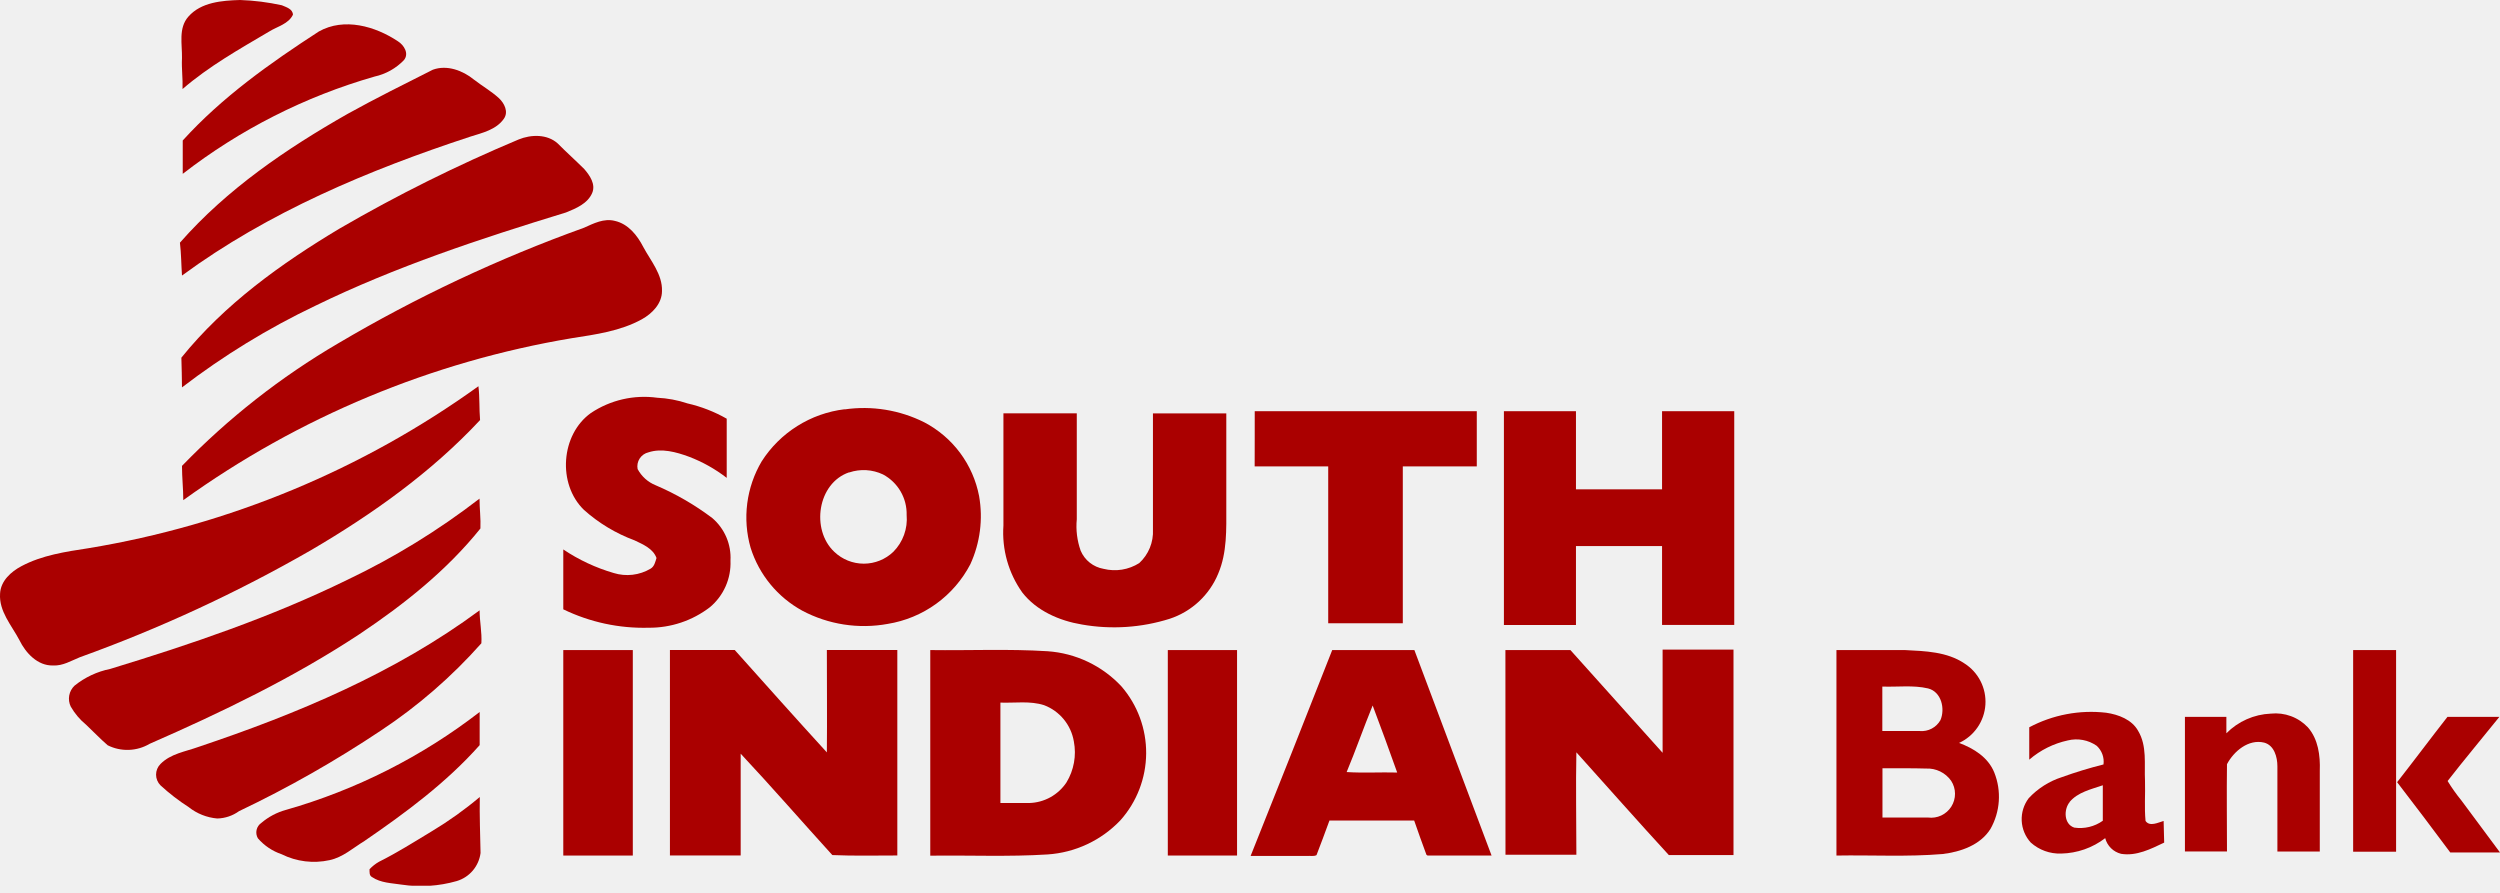
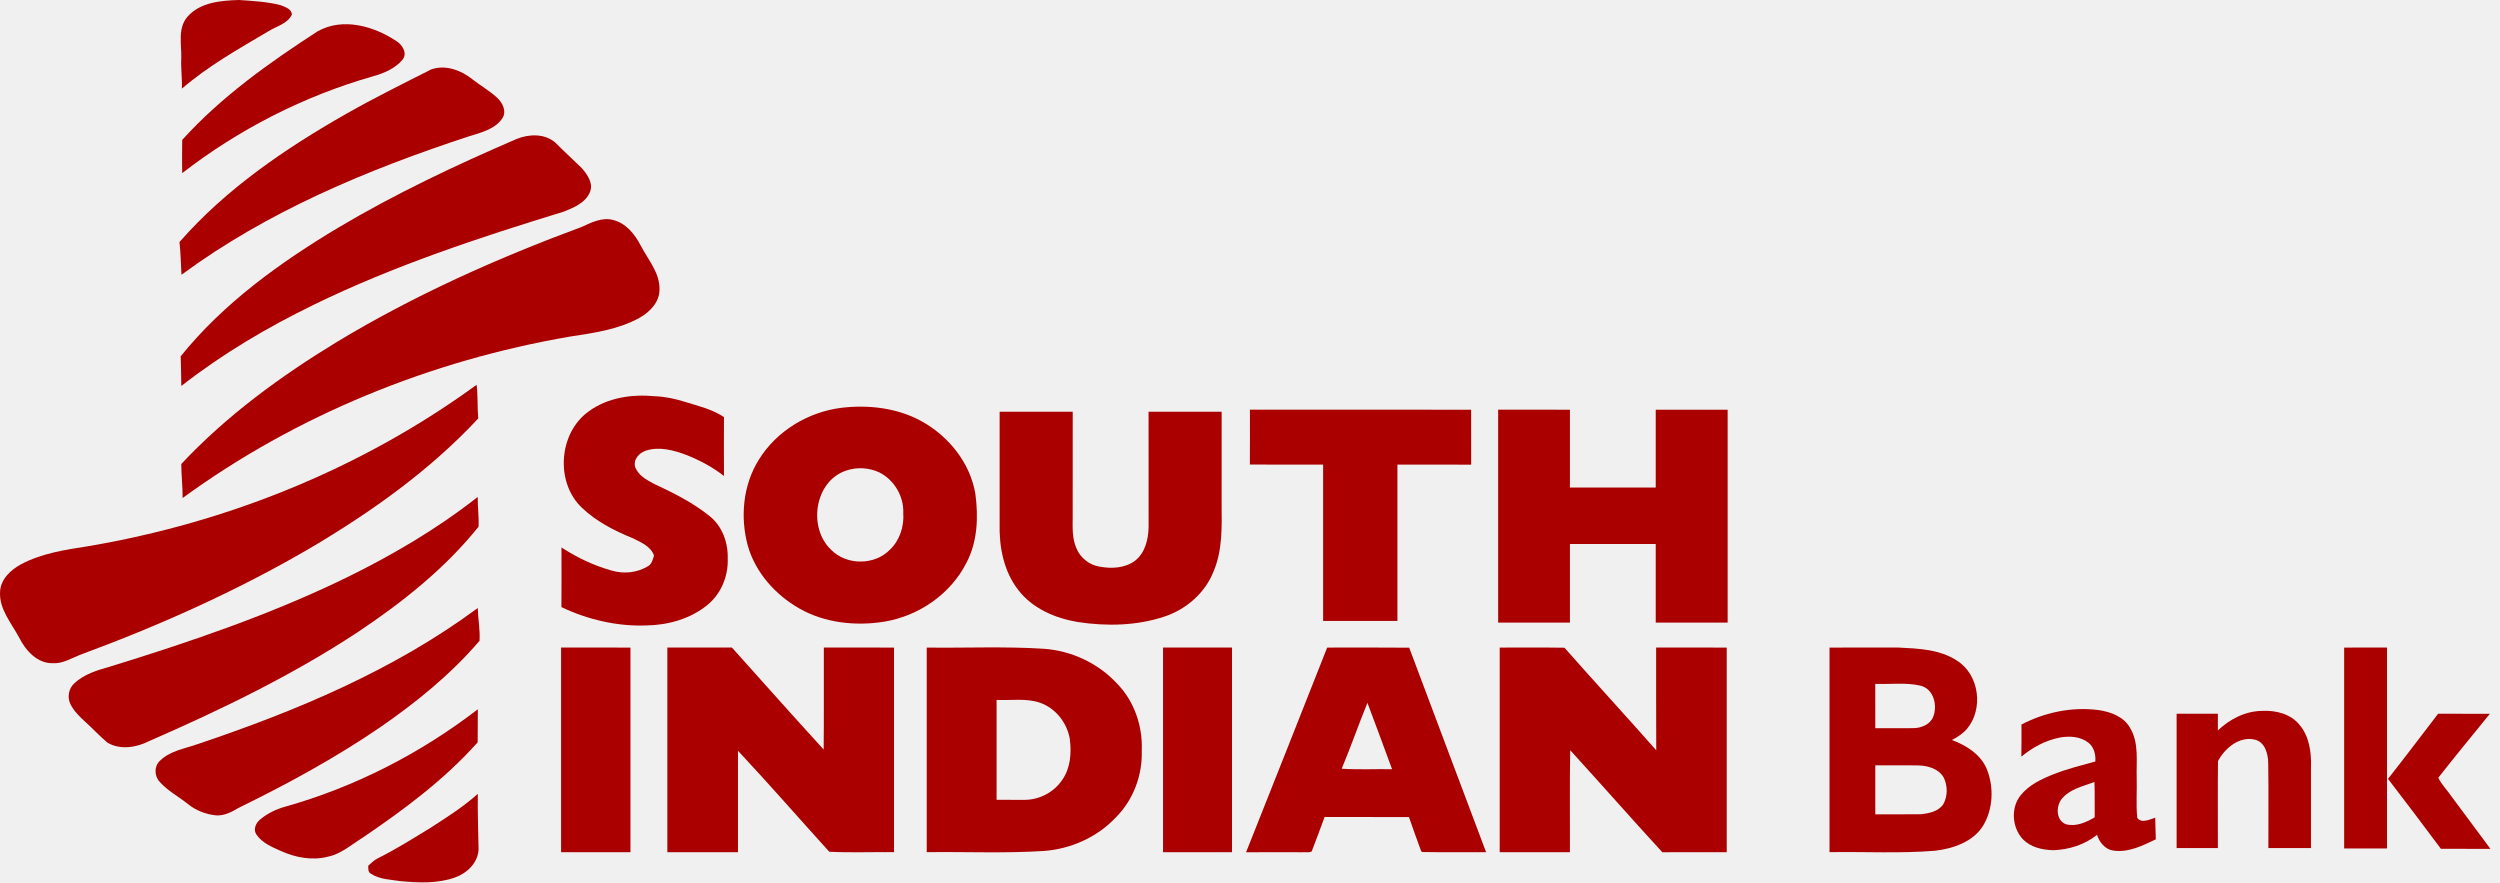
- <svg xmlns="http://www.w3.org/2000/svg" width="213" height="76" viewBox="0 0 213 76" fill="none">
-   <g id="South Indian Bank" clip-path="url(#clip0_4_1205)">
-     <path id="Vector" d="M16.048 1.418C17.133 0.181 18.913 0.047 20.454 0C21.652 0.041 22.843 0.192 24.014 0.449C24.387 0.613 24.941 0.759 24.959 1.255C24.58 2.042 23.646 2.247 22.957 2.673C20.407 4.178 17.799 5.643 15.552 7.586C15.587 6.705 15.459 5.836 15.505 4.954C15.529 3.77 15.184 2.393 16.048 1.418Z" fill="#AA0000" />
-     <path id="Vector_2" d="M27.171 2.679C29.33 1.471 31.973 2.235 33.905 3.519C34.424 3.846 34.874 4.569 34.413 5.124C33.735 5.828 32.864 6.315 31.909 6.524C25.986 8.224 20.441 11.037 15.569 14.811C15.569 13.86 15.569 12.914 15.569 11.969C18.919 8.275 23.016 5.375 27.171 2.679Z" fill="#AA0000" />
-     <path id="Vector_3" d="M36.875 5.941C38.083 5.497 39.437 6.011 40.377 6.781C41.077 7.324 41.853 7.767 42.507 8.362C42.974 8.8 43.341 9.53 42.933 10.113C42.279 11.059 41.083 11.321 40.05 11.648C31.407 14.49 22.87 18.067 15.505 23.477C15.441 22.543 15.441 21.609 15.33 20.676C19.328 16.118 24.399 12.669 29.633 9.693C32.014 8.374 34.448 7.166 36.875 5.941Z" fill="#AA0000" />
-     <path id="Vector_4" d="M44.193 11.881C45.249 11.45 46.621 11.415 47.514 12.22C48.249 12.961 49.031 13.661 49.772 14.396C50.245 14.939 50.77 15.692 50.455 16.439C50.07 17.349 49.072 17.758 48.225 18.102C40.954 20.326 33.701 22.718 26.855 26.056C22.84 27.971 19.036 30.3 15.505 33.006C15.505 32.166 15.47 31.32 15.453 30.474C19.129 25.916 23.955 22.45 28.951 19.462C33.863 16.61 38.955 14.078 44.193 11.881Z" fill="#AA0000" />
-     <path id="Vector_5" d="M49.76 19.403C50.577 19.036 51.459 18.581 52.386 18.82C53.524 19.077 54.3 20.051 54.808 21.043C55.432 22.21 56.448 23.378 56.401 24.796C56.401 25.863 55.573 26.71 54.691 27.2C52.865 28.209 50.764 28.495 48.733 28.811C36.783 30.813 25.452 35.535 15.616 42.612C15.616 41.643 15.505 40.674 15.505 39.694C19.45 35.624 23.93 32.109 28.822 29.248C35.476 25.315 42.487 22.019 49.76 19.403Z" fill="#AA0000" />
-     <path id="Vector_6" d="M40.762 32.907C40.879 33.864 40.82 34.827 40.902 35.79C36.747 40.248 31.722 43.814 26.494 46.877C20.208 50.489 13.618 53.541 6.798 55.999C6.063 56.296 5.345 56.745 4.517 56.699C3.198 56.734 2.183 55.625 1.651 54.534C0.986 53.273 -0.099 52.083 0.006 50.572C0.058 49.498 0.94 48.704 1.827 48.237C3.577 47.303 5.59 47.006 7.534 46.708C19.526 44.731 30.898 40.007 40.762 32.907Z" fill="#AA0000" />
-     <path id="Vector_7" d="M50.344 35.189C52.005 34.079 54.014 33.616 55.993 33.887C56.873 33.929 57.742 34.092 58.578 34.372C59.748 34.64 60.873 35.079 61.916 35.673C61.916 37.354 61.916 39.034 61.916 40.715C60.939 39.959 59.855 39.351 58.7 38.912C57.609 38.509 56.366 38.171 55.252 38.538C54.943 38.61 54.674 38.798 54.501 39.063C54.328 39.329 54.264 39.651 54.324 39.962C54.659 40.59 55.204 41.08 55.864 41.345C57.583 42.079 59.206 43.019 60.696 44.146C61.213 44.591 61.621 45.148 61.888 45.776C62.155 46.403 62.275 47.084 62.237 47.764C62.269 48.516 62.128 49.265 61.824 49.953C61.521 50.641 61.063 51.25 60.486 51.733C58.991 52.882 57.155 53.498 55.269 53.483C52.753 53.55 50.257 53.012 47.992 51.914C47.992 50.215 47.992 48.511 47.992 46.813C49.312 47.699 50.761 48.376 52.287 48.821C52.807 48.982 53.355 49.033 53.896 48.969C54.437 48.906 54.958 48.73 55.427 48.453C55.754 48.266 55.829 47.87 55.934 47.543C55.643 46.732 54.767 46.376 54.061 46.037C52.476 45.45 51.015 44.572 49.755 43.446C47.473 41.234 47.782 37.021 50.344 35.189Z" fill="#AA0000" />
-     <path id="Vector_8" d="M71.965 34.88C74.287 34.546 76.655 34.931 78.752 35.982C79.953 36.612 80.998 37.504 81.806 38.593C82.614 39.683 83.166 40.941 83.42 42.273C83.765 44.238 83.504 46.261 82.673 48.074C81.976 49.411 80.976 50.567 79.753 51.45C78.531 52.332 77.118 52.916 75.63 53.157C73.146 53.61 70.583 53.213 68.353 52.03C66.25 50.879 64.673 48.96 63.953 46.673C63.6 45.445 63.503 44.158 63.665 42.891C63.828 41.623 64.247 40.402 64.898 39.303C65.676 38.089 66.712 37.062 67.933 36.296C69.153 35.529 70.528 35.041 71.959 34.868L71.965 34.88ZM72.344 40.242C69.642 41.164 69.082 45.133 71.078 47.012C71.755 47.662 72.657 48.025 73.596 48.025C74.535 48.025 75.437 47.662 76.114 47.012C76.519 46.603 76.83 46.111 77.025 45.57C77.221 45.029 77.296 44.451 77.246 43.878C77.264 43.172 77.085 42.475 76.73 41.865C76.374 41.255 75.856 40.756 75.233 40.423C74.33 39.995 73.296 39.934 72.35 40.254L72.344 40.242Z" fill="#AA0000" />
-     <path id="Vector_9" d="M106.903 35.037H125.822C125.822 36.601 125.822 38.165 125.822 39.735C123.721 39.735 121.62 39.735 119.519 39.735V53.104H113.164C113.164 48.654 113.164 44.197 113.164 39.735H106.897C106.909 38.165 106.897 36.601 106.903 35.037Z" fill="#AA0000" />
-     <path id="Vector_10" d="M128.133 35.037H134.272C134.272 37.249 134.272 39.472 134.272 41.69H141.607V35.037H147.758C147.758 41.106 147.758 47.175 147.758 53.244H141.607V46.527H134.272C134.272 48.768 134.272 51.009 134.272 53.25H128.133V35.037Z" fill="#AA0000" />
-     <path id="Vector_11" d="M85.492 35.218H91.742C91.742 38.229 91.742 41.236 91.742 44.24C91.655 45.148 91.769 46.064 92.074 46.924C92.245 47.323 92.512 47.674 92.853 47.943C93.193 48.212 93.596 48.391 94.023 48.465C94.537 48.593 95.071 48.616 95.594 48.532C96.117 48.447 96.617 48.258 97.064 47.975C97.457 47.613 97.765 47.169 97.967 46.675C98.168 46.181 98.259 45.648 98.231 45.115C98.231 41.818 98.231 38.521 98.231 35.224H104.481C104.481 37.879 104.481 40.534 104.481 43.189C104.481 45.098 104.557 47.076 103.792 48.873C103.422 49.774 102.86 50.584 102.147 51.248C101.434 51.912 100.586 52.414 99.661 52.719C97.243 53.482 94.676 53.65 92.179 53.209C90.254 52.888 88.31 52.042 87.097 50.478C85.919 48.82 85.352 46.806 85.492 44.777C85.492 41.583 85.492 38.396 85.492 35.218Z" fill="#AA0000" />
-     <path id="Vector_12" d="M29.587 49.404C33.578 47.503 37.355 45.183 40.855 42.483C40.855 43.33 40.972 44.193 40.931 45.028C38.06 48.605 34.424 51.493 30.625 54.032C25.006 57.738 18.919 60.673 12.757 63.369C12.218 63.689 11.607 63.868 10.982 63.89C10.355 63.913 9.734 63.778 9.174 63.497C8.537 62.949 7.96 62.33 7.335 61.747C6.809 61.316 6.365 60.791 6.028 60.2C5.885 59.908 5.84 59.578 5.897 59.258C5.955 58.938 6.113 58.644 6.349 58.42C7.235 57.706 8.28 57.215 9.395 56.991C16.27 54.896 23.109 52.573 29.587 49.404Z" fill="#AA0000" />
-     <path id="Vector_13" d="M16.888 63.643C25.327 60.819 33.672 57.323 40.861 52.001C40.861 52.935 41.071 53.874 41.013 54.808C38.494 57.647 35.616 60.147 32.452 62.243C28.595 64.821 24.555 67.117 20.366 69.111C19.825 69.502 19.178 69.72 18.511 69.736C17.622 69.659 16.775 69.322 16.077 68.767C15.224 68.219 14.419 67.598 13.673 66.911C13.432 66.669 13.297 66.342 13.297 66.001C13.297 65.659 13.432 65.332 13.673 65.091C14.542 64.209 15.797 64.04 16.888 63.643Z" fill="#AA0000" />
-     <path id="Vector_14" d="M47.992 55.386H53.915V72.893H47.992V55.386Z" fill="#AA0000" />
-     <path id="Vector_15" d="M57.078 55.38H62.599C65.207 58.298 67.81 61.216 70.448 64.104C70.477 61.187 70.448 58.269 70.448 55.38H76.452C76.452 61.216 76.452 67.051 76.452 72.887C74.608 72.887 72.753 72.933 70.914 72.852C68.306 69.981 65.756 67.045 63.106 64.215V72.887H57.078V55.38Z" fill="#AA0000" />
-     <path id="Vector_16" d="M79.259 55.386C82.591 55.432 85.924 55.275 89.25 55.485C91.652 55.649 93.903 56.719 95.546 58.479C96.919 60.065 97.668 62.097 97.653 64.195C97.638 66.294 96.86 68.315 95.465 69.882C93.834 71.601 91.615 72.643 89.25 72.799C85.924 73.009 82.591 72.858 79.259 72.904C79.259 67.069 79.259 61.233 79.259 55.398V55.386ZM85.235 59.873C85.235 62.721 85.235 65.569 85.235 68.417H87.692C88.322 68.4 88.938 68.232 89.49 67.928C90.041 67.623 90.511 67.19 90.861 66.666C91.499 65.618 91.724 64.37 91.491 63.165C91.374 62.476 91.079 61.829 90.636 61.289C90.193 60.749 89.617 60.333 88.964 60.084C87.762 59.693 86.472 59.908 85.235 59.862V59.873Z" fill="#AA0000" />
-     <path id="Vector_17" d="M99.497 55.386H105.397C105.397 61.221 105.397 67.057 105.397 72.893H99.497C99.497 67.053 99.497 61.218 99.497 55.386Z" fill="#AA0000" />
-     <path id="Vector_18" d="M113.503 55.386C115.837 55.386 118.171 55.386 120.505 55.386C122.682 61.221 124.9 67.057 127.082 72.893C125.267 72.893 123.447 72.893 121.632 72.893L121.533 72.829C121.165 71.86 120.832 70.879 120.488 69.911C118.078 69.911 115.674 69.911 113.269 69.911C112.913 70.897 112.54 71.877 112.166 72.858C111.921 72.986 111.624 72.898 111.355 72.928C109.756 72.928 108.157 72.928 106.552 72.928C108.887 67.092 111.2 61.257 113.491 55.421L113.503 55.386ZM116.934 60.148C116.17 62.015 115.51 63.923 114.734 65.779C116.164 65.873 117.605 65.779 119.041 65.82C118.36 63.902 117.664 62 116.952 60.113L116.934 60.148Z" fill="#AA0000" />
-     <path id="Vector_19" d="M128.261 55.386C130.111 55.386 131.955 55.386 133.799 55.386C136.402 58.304 139.051 61.221 141.654 64.139C141.654 61.221 141.654 58.304 141.654 55.345H147.694V72.852C145.855 72.852 144.017 72.852 142.185 72.852C139.53 69.963 136.933 67.016 134.307 64.098C134.248 67.016 134.307 69.934 134.307 72.823H128.267C128.267 67.03 128.265 61.218 128.261 55.386Z" fill="#AA0000" />
-     <path id="Vector_20" d="M156.47 55.386H162.306C164.028 55.473 165.877 55.526 167.36 56.518C167.949 56.889 168.427 57.413 168.743 58.033C169.059 58.653 169.202 59.348 169.156 60.042C169.11 60.737 168.877 61.407 168.481 61.98C168.086 62.553 167.543 63.009 166.91 63.299C168.159 63.754 169.402 64.536 169.916 65.826C170.224 66.599 170.354 67.431 170.297 68.261C170.241 69.092 169.999 69.898 169.589 70.623C168.719 72.011 167.039 72.578 165.504 72.764C162.499 73.015 159.476 72.84 156.465 72.893V55.386H156.47ZM160.374 58.49C160.374 59.751 160.374 61.017 160.374 62.284C161.436 62.284 162.504 62.284 163.572 62.284C163.922 62.313 164.272 62.242 164.582 62.078C164.892 61.915 165.149 61.666 165.323 61.361C165.743 60.393 165.411 58.94 164.273 58.654C163 58.356 161.682 58.543 160.386 58.496L160.374 58.49ZM160.386 65.464C160.386 66.859 160.386 68.253 160.386 69.654C161.676 69.654 162.971 69.654 164.267 69.654C164.652 69.704 165.044 69.643 165.396 69.478C165.749 69.312 166.046 69.05 166.253 68.721C166.461 68.392 166.57 68.01 166.567 67.621C166.565 67.232 166.451 66.852 166.239 66.526C166 66.185 165.678 65.91 165.303 65.728C164.929 65.545 164.514 65.46 164.098 65.481C162.86 65.441 161.623 65.464 160.386 65.458V65.464Z" fill="#AA0000" />
-     <path id="Vector_21" d="M200.488 55.386H204.147V72.566H200.488V55.386Z" fill="#AA0000" />
-     <path id="Vector_22" d="M172.886 61.968C174.896 60.899 177.183 60.465 179.445 60.725C180.496 60.877 181.639 61.309 182.17 62.272C182.941 63.556 182.684 65.102 182.754 66.526C182.789 67.693 182.69 68.808 182.801 69.946C183.157 70.459 183.869 70.08 184.341 69.946C184.341 70.558 184.388 71.177 184.388 71.79C183.25 72.332 182.025 72.957 180.723 72.747C180.397 72.668 180.098 72.502 179.859 72.267C179.619 72.031 179.448 71.735 179.363 71.41C178.285 72.237 176.97 72.697 175.611 72.724C174.658 72.757 173.73 72.421 173.02 71.784C172.554 71.274 172.281 70.618 172.249 69.928C172.217 69.238 172.428 68.559 172.845 68.008C173.619 67.177 174.594 66.558 175.675 66.211C176.837 65.792 178.02 65.432 179.218 65.131C179.256 64.838 179.224 64.54 179.122 64.263C179.02 63.985 178.853 63.737 178.634 63.538C178.281 63.293 177.88 63.125 177.458 63.047C177.035 62.968 176.601 62.981 176.183 63.083C174.966 63.347 173.835 63.91 172.892 64.723C172.892 63.807 172.892 62.89 172.892 61.974L172.886 61.968ZM176.341 68.329C175.815 68.965 175.839 70.22 176.726 70.512C177.582 70.639 178.454 70.43 179.159 69.928C179.159 68.919 179.159 67.915 179.159 66.905C178.156 67.25 177.029 67.495 176.335 68.323L176.341 68.329Z" fill="#AA0000" />
-     <path id="Vector_23" d="M24.352 69.006C30.337 67.299 35.942 64.467 40.867 60.661C40.867 61.601 40.867 62.546 40.867 63.486C38.025 66.684 34.564 69.245 31.046 71.656C30.088 72.239 29.213 73.044 28.081 73.284C26.702 73.589 25.26 73.412 23.996 72.782C23.212 72.518 22.512 72.049 21.971 71.422C21.845 71.206 21.806 70.951 21.861 70.707C21.916 70.463 22.062 70.249 22.269 70.109C22.875 69.594 23.585 69.218 24.352 69.006Z" fill="#AA0000" />
-     <path id="Vector_24" d="M189.687 62.476C190.692 61.459 192.045 60.86 193.474 60.801C194.055 60.74 194.641 60.813 195.189 61.016C195.737 61.218 196.23 61.544 196.631 61.968C197.512 62.972 197.693 64.373 197.646 65.662C197.646 67.956 197.646 70.255 197.646 72.548H194.034C194.034 70.127 194.034 67.705 194.034 65.289C194.034 64.501 193.766 63.497 192.902 63.27C191.572 62.949 190.323 64.005 189.739 65.108C189.704 67.582 189.739 70.062 189.739 72.543H186.156V61.076H189.687C189.681 61.519 189.681 61.998 189.687 62.476Z" fill="#AA0000" />
-     <path id="Vector_25" d="M208.524 61.076C210 61.076 211.471 61.076 212.947 61.076C211.483 62.902 209.971 64.694 208.536 66.543C208.888 67.118 209.277 67.667 209.703 68.189C210.8 69.671 211.899 71.152 213 72.63C211.588 72.63 210.176 72.63 208.763 72.63C207.269 70.619 205.76 68.623 204.235 66.643C205.705 64.769 207.094 62.902 208.524 61.076Z" fill="#AA0000" />
-     <path id="Vector_26" d="M36.794 70.821C38.231 69.959 39.597 68.983 40.879 67.903C40.849 69.496 40.913 71.09 40.943 72.677C40.872 73.23 40.641 73.751 40.28 74.176C39.918 74.6 39.441 74.911 38.906 75.069C37.389 75.503 35.797 75.606 34.238 75.373C33.38 75.239 32.446 75.233 31.705 74.731C31.448 74.603 31.489 74.299 31.483 74.06C31.718 73.808 31.989 73.594 32.288 73.424C33.852 72.642 35.306 71.72 36.794 70.821Z" fill="#AA0000" />
-   </g>
-   <defs>
-     <clipPath id="clip0_4_1205">
-       <rect width="213" height="75.466" fill="white" />
-     </clipPath>
-   </defs>
+ <svg xmlns="http://www.w3.org/2000/svg" width="68" height="24" viewBox="0 0 68 24" fill="none">
+   <path d="M5.103 0.451C5.45 0.058 6.015 0.015 6.505 0C6.884 0.027 7.268 0.046 7.637 0.142C7.756 0.194 7.933 0.24 7.939 0.398C7.817 0.649 7.52 0.713 7.301 0.85C6.491 1.329 5.662 1.794 4.947 2.412C4.958 2.132 4.916 1.854 4.931 1.575C4.939 1.2 4.829 0.76 5.103 0.451Z" fill="#AA0000" />
+   <path d="M8.641 0.851C9.328 0.467 10.169 0.71 10.784 1.119C10.947 1.222 11.091 1.453 10.945 1.629C10.742 1.864 10.442 1.995 10.147 2.075C8.269 2.611 6.5 3.515 4.955 4.709C4.953 4.408 4.951 4.107 4.956 3.806C6.018 2.631 7.319 1.708 8.641 0.851Z" fill="#AA0000" />
+   <path d="M11.727 1.889C12.112 1.749 12.542 1.911 12.847 2.155C13.069 2.329 13.316 2.469 13.524 2.66C13.672 2.799 13.79 3.034 13.66 3.224C13.452 3.524 13.071 3.608 12.743 3.712C9.995 4.616 7.278 5.747 4.937 7.473C4.917 7.176 4.916 6.879 4.882 6.583C6.151 5.133 7.765 4.036 9.43 3.089C10.182 2.662 10.956 2.279 11.727 1.889Z" fill="#AA0000" />
+   <path d="M14.054 3.779C14.391 3.641 14.827 3.629 15.111 3.885C15.345 4.122 15.592 4.345 15.829 4.578C15.979 4.751 16.146 4.991 16.045 5.229C15.924 5.517 15.607 5.647 15.336 5.756C13.025 6.464 10.718 7.225 8.54 8.286C7.269 8.904 6.046 9.628 4.932 10.498C4.933 10.229 4.919 9.96 4.915 9.691C6.084 8.241 7.619 7.139 9.207 6.188C10.76 5.266 12.397 4.493 14.054 3.779Z" fill="#AA0000" />
+   <path d="M15.825 6.171C16.085 6.053 16.366 5.909 16.66 5.979C17.022 6.061 17.269 6.371 17.431 6.686C17.629 7.068 17.953 7.424 17.938 7.88C17.938 8.22 17.674 8.488 17.394 8.645C16.813 8.966 16.145 9.057 15.498 9.156C11.72 9.806 8.069 11.284 4.967 13.546C4.97 13.238 4.932 12.93 4.931 12.621C6.162 11.306 7.631 10.233 9.166 9.299C11.27 8.029 13.523 7.023 15.825 6.171Z" fill="#AA0000" />
+   <path d="M12.964 10.466C13.001 10.769 12.981 11.077 13.008 11.382C11.687 12.8 10.089 13.933 8.426 14.915C6.436 16.077 4.323 17.02 2.163 17.817C1.929 17.912 1.7 18.055 1.437 18.039C1.017 18.05 0.699 17.697 0.525 17.35C0.314 16.95 -0.028 16.571 0.002 16.091C0.019 15.749 0.298 15.496 0.58 15.344C1.141 15.048 1.778 14.953 2.396 14.857C6.188 14.216 9.853 12.735 12.964 10.466Z" fill="#AA0000" />
+   <path d="M16.011 11.191C16.521 10.814 17.188 10.718 17.807 10.777C18.087 10.787 18.363 10.846 18.63 10.93C18.993 11.042 19.372 11.131 19.692 11.345C19.689 11.879 19.689 12.414 19.692 12.948C19.385 12.703 19.032 12.52 18.668 12.374C18.323 12.246 17.935 12.139 17.573 12.256C17.383 12.314 17.216 12.502 17.278 12.71C17.361 12.924 17.574 13.045 17.766 13.149C18.302 13.4 18.842 13.665 19.304 14.04C19.646 14.313 19.806 14.761 19.794 15.191C19.812 15.665 19.615 16.151 19.244 16.453C18.782 16.833 18.175 17.002 17.585 17.012C16.789 17.042 15.989 16.855 15.271 16.514C15.275 15.973 15.274 15.432 15.272 14.891C15.69 15.164 16.147 15.381 16.628 15.517C16.959 15.617 17.331 15.582 17.627 15.4C17.731 15.34 17.756 15.216 17.789 15.111C17.697 14.852 17.421 14.743 17.193 14.632C16.699 14.43 16.213 14.18 15.824 13.807C15.098 13.116 15.196 11.774 16.011 11.191Z" fill="#AA0000" />
+   <path d="M22.888 11.092C23.62 11.006 24.391 11.092 25.047 11.447C25.799 11.856 26.395 12.591 26.532 13.448C26.613 14.068 26.588 14.727 26.295 15.292C25.868 16.153 24.995 16.753 24.055 16.909C23.274 17.034 22.436 16.947 21.741 16.55C21.09 16.179 20.549 15.575 20.341 14.846C20.129 14.069 20.208 13.194 20.641 12.503C21.123 11.721 21.981 11.205 22.888 11.092ZM23.009 12.802C22.151 13.095 21.972 14.357 22.607 14.955C23.026 15.382 23.794 15.381 24.208 14.949C24.475 14.694 24.595 14.316 24.569 13.953C24.587 13.503 24.326 13.06 23.927 12.854C23.643 12.718 23.307 12.697 23.009 12.802Z" fill="#AA0000" />
+   <path d="M33.998 11.143C36.004 11.144 38.009 11.143 40.015 11.144C40.014 11.642 40.013 12.14 40.016 12.639C39.347 12.635 38.679 12.637 38.01 12.637C38.011 14.054 38.011 15.472 38.01 16.889C37.337 16.889 36.663 16.889 35.989 16.889C35.989 15.472 35.989 14.054 35.989 12.637C35.325 12.636 34.66 12.637 33.996 12.636C34.001 12.138 33.997 11.641 33.998 11.143Z" fill="#AA0000" />
+   <path d="M40.75 11.143C41.4 11.143 42.051 11.143 42.702 11.144C42.702 11.849 42.702 12.554 42.702 13.26C43.48 13.26 44.258 13.26 45.036 13.26C45.036 12.554 45.036 11.849 45.036 11.144C45.688 11.143 46.34 11.143 46.992 11.144C46.99 13.074 46.99 15.004 46.992 16.934C46.34 16.935 45.688 16.935 45.036 16.934C45.036 16.222 45.036 15.51 45.036 14.797C44.258 14.796 43.48 14.797 42.702 14.796C42.702 15.509 42.702 16.222 42.702 16.935C42.051 16.935 41.4 16.935 40.75 16.934C40.75 15.004 40.75 13.073 40.75 11.143Z" fill="#AA0000" />
+   <path d="M27.19 11.199C27.852 11.199 28.515 11.2 29.178 11.199C29.176 12.155 29.177 13.112 29.177 14.068C29.175 14.354 29.16 14.653 29.282 14.921C29.389 15.176 29.63 15.367 29.903 15.411C30.226 15.474 30.595 15.456 30.869 15.255C31.145 15.044 31.233 14.678 31.242 14.347C31.241 13.297 31.242 12.249 31.241 11.199C31.903 11.199 32.566 11.2 33.229 11.199C33.227 12.043 33.228 12.887 33.228 13.731C33.234 14.338 33.252 14.968 33.01 15.54C32.784 16.12 32.28 16.562 31.696 16.763C30.934 17.023 30.106 17.039 29.316 16.919C28.704 16.817 28.085 16.553 27.699 16.05C27.299 15.54 27.173 14.87 27.19 14.236C27.191 13.224 27.19 12.211 27.19 11.199Z" fill="#AA0000" />
+   <path d="M9.409 15.718C10.67 15.101 11.889 14.386 12.994 13.517C12.99 13.786 13.03 14.06 13.017 14.326C12.104 15.464 10.948 16.381 9.74 17.188C7.952 18.367 6.017 19.302 4.058 20.157C3.711 20.334 3.268 20.407 2.918 20.197C2.714 20.023 2.531 19.827 2.333 19.646C2.174 19.503 2.015 19.349 1.917 19.155C1.824 18.968 1.866 18.729 2.02 18.588C2.285 18.337 2.645 18.23 2.988 18.133C5.174 17.459 7.349 16.72 9.409 15.718Z" fill="#AA0000" />
+   <path d="M5.371 20.241C8.054 19.341 10.708 18.231 12.995 16.538C13.002 16.835 13.062 17.133 13.043 17.43C12.259 18.347 11.312 19.113 10.321 19.795C9.102 20.628 7.802 21.332 6.478 21.98C6.3 22.089 6.102 22.189 5.887 22.179C5.607 22.151 5.331 22.05 5.113 21.871C4.861 21.667 4.564 21.515 4.348 21.27C4.195 21.115 4.187 20.839 4.353 20.691C4.626 20.42 5.023 20.366 5.371 20.241Z" fill="#AA0000" />
+   <path d="M15.262 17.613C15.891 17.613 16.519 17.613 17.148 17.614C17.148 19.469 17.148 21.324 17.148 23.179C16.519 23.18 15.891 23.179 15.262 23.18C15.263 21.324 15.263 19.469 15.262 17.613Z" fill="#AA0000" />
+   <path d="M18.152 17.613C18.738 17.614 19.323 17.613 19.908 17.613C20.738 18.54 21.565 19.469 22.404 20.388C22.413 19.463 22.405 18.538 22.408 17.613C23.044 17.614 23.681 17.613 24.317 17.614C24.316 19.469 24.316 21.324 24.317 23.179C23.731 23.172 23.142 23.196 22.557 23.168C21.727 22.255 20.917 21.322 20.073 20.421C20.074 21.341 20.073 22.26 20.073 23.179C19.433 23.18 18.793 23.179 18.152 23.18C18.154 21.324 18.154 19.469 18.152 17.613Z" fill="#AA0000" />
+   <path d="M25.207 17.614C26.266 17.628 27.327 17.579 28.384 17.646C29.141 17.697 29.872 18.038 30.387 18.597C30.857 19.077 31.084 19.759 31.056 20.424C31.075 21.085 30.829 21.753 30.36 22.223C29.852 22.771 29.126 23.094 28.385 23.147C27.327 23.214 26.266 23.165 25.207 23.179C25.209 21.324 25.209 19.469 25.207 17.614ZM27.107 19.038C27.106 19.944 27.106 20.849 27.107 21.755C27.367 21.754 27.628 21.757 27.89 21.756C28.288 21.748 28.676 21.541 28.896 21.208C29.121 20.886 29.147 20.474 29.098 20.096C29.023 19.659 28.713 19.265 28.293 19.116C27.911 18.984 27.502 19.056 27.107 19.038Z" fill="#AA0000" />
+   <path d="M31.635 17.613C32.26 17.613 32.885 17.614 33.51 17.613C33.509 19.469 33.509 21.324 33.51 23.18C32.885 23.179 32.26 23.18 31.635 23.18C31.636 21.324 31.636 19.469 31.635 17.613Z" fill="#AA0000" />
+   <path d="M36.099 17.614C36.843 17.615 37.586 17.609 38.33 17.617C39.022 19.473 39.728 21.324 40.422 23.18C39.845 23.176 39.267 23.186 38.689 23.175L38.657 23.156C38.541 22.847 38.434 22.536 38.324 22.225C37.559 22.221 36.794 22.225 36.029 22.222C35.915 22.536 35.797 22.848 35.678 23.159C35.6 23.2 35.505 23.173 35.421 23.181C34.912 23.179 34.403 23.178 33.893 23.182C34.631 21.327 35.367 19.471 36.099 17.614ZM37.194 19.117C36.952 19.711 36.741 20.318 36.494 20.909C36.95 20.938 37.407 20.915 37.864 20.922C37.644 20.319 37.42 19.717 37.194 19.117Z" fill="#AA0000" />
+   <path d="M40.792 17.614C41.379 17.615 41.966 17.609 42.553 17.618C43.379 18.553 44.224 19.472 45.05 20.408C45.043 19.477 45.05 18.545 45.047 17.613C45.687 17.614 46.327 17.613 46.967 17.614C46.967 19.469 46.967 21.324 46.967 23.179C46.383 23.18 45.799 23.178 45.215 23.181C44.372 22.263 43.549 21.326 42.709 20.405C42.692 21.329 42.706 22.255 42.702 23.18C42.066 23.179 41.429 23.18 40.792 23.179C40.794 21.324 40.794 19.469 40.792 17.614Z" fill="#AA0000" />
+   <path d="M49.763 17.614C50.384 17.613 51.005 17.614 51.627 17.613C52.174 17.64 52.761 17.658 53.234 17.973C53.838 18.352 53.956 19.284 53.503 19.823C53.391 19.955 53.243 20.05 53.09 20.128C53.487 20.274 53.882 20.523 54.046 20.931C54.238 21.419 54.212 22.004 53.942 22.457C53.666 22.9 53.13 23.08 52.638 23.14C51.682 23.218 50.721 23.163 49.763 23.179C49.763 21.324 49.763 19.469 49.763 17.614ZM51.007 18.601C51.008 19.003 51.007 19.405 51.008 19.807C51.346 19.806 51.685 19.81 52.024 19.806C52.239 19.808 52.482 19.721 52.576 19.513C52.71 19.204 52.603 18.742 52.242 18.651C51.837 18.557 51.418 18.617 51.007 18.601ZM51.008 20.817C51.008 21.261 51.007 21.705 51.008 22.149C51.419 22.147 51.831 22.154 52.242 22.147C52.463 22.124 52.72 22.076 52.855 21.879C52.98 21.66 52.979 21.376 52.87 21.151C52.735 20.913 52.446 20.827 52.189 20.82C51.795 20.812 51.401 20.819 51.008 20.817Z" fill="#AA0000" />
+   <path d="M63.761 17.614C64.15 17.613 64.538 17.613 64.926 17.613C64.925 19.435 64.926 21.257 64.926 23.079C64.538 23.078 64.15 23.078 63.761 23.079C63.761 21.257 63.762 19.435 63.761 17.614Z" fill="#AA0000" />
+   <path d="M54.984 19.707C55.62 19.374 56.359 19.221 57.073 19.313C57.407 19.361 57.77 19.49 57.94 19.804C58.185 20.212 58.104 20.704 58.118 21.157C58.128 21.519 58.097 21.884 58.133 22.244C58.246 22.408 58.473 22.286 58.622 22.242C58.622 22.438 58.637 22.634 58.638 22.83C58.276 23.002 57.885 23.2 57.472 23.134C57.253 23.097 57.105 22.908 57.039 22.708C56.702 22.977 56.274 23.112 55.846 23.126C55.551 23.117 55.235 23.048 55.023 22.828C54.726 22.512 54.685 21.967 54.966 21.627C55.194 21.344 55.535 21.186 55.866 21.055C56.232 20.912 56.615 20.817 56.993 20.712C57.006 20.528 56.96 20.323 56.808 20.204C56.591 20.031 56.291 20.013 56.028 20.061C55.64 20.138 55.282 20.329 54.981 20.581C54.988 20.29 54.983 19.998 54.984 19.707ZM56.081 21.728C55.914 21.93 55.921 22.329 56.204 22.422C56.475 22.489 56.746 22.366 56.976 22.231C56.971 21.911 56.982 21.59 56.969 21.27C56.659 21.387 56.301 21.46 56.081 21.728Z" fill="#AA0000" />
+   <path d="M7.745 21.945C9.646 21.412 11.433 20.495 12.997 19.292C12.992 19.591 12.998 19.891 12.992 20.191C12.088 21.207 10.987 22.022 9.868 22.782C9.563 22.97 9.285 23.225 8.926 23.3C8.49 23.416 8.027 23.324 7.624 23.14C7.389 23.035 7.132 22.926 6.98 22.708C6.879 22.57 6.954 22.387 7.075 22.291C7.268 22.127 7.502 22.014 7.745 21.945Z" fill="#AA0000" />
+   <path d="M60.326 19.868C60.649 19.559 61.076 19.34 61.531 19.336C61.894 19.317 62.292 19.413 62.536 19.702C62.815 20.022 62.873 20.467 62.858 20.876C62.857 21.606 62.856 22.336 62.858 23.067C62.472 23.068 62.086 23.066 61.7 23.068C61.698 22.298 61.708 21.529 61.696 20.759C61.694 20.51 61.611 20.189 61.336 20.119C60.913 20.015 60.515 20.351 60.329 20.702C60.32 21.49 60.327 22.279 60.326 23.067C59.952 23.067 59.578 23.067 59.204 23.067C59.205 21.849 59.205 20.632 59.204 19.413C59.578 19.414 59.952 19.413 60.326 19.414C60.324 19.565 60.325 19.717 60.326 19.868Z" fill="#AA0000" />
+   <path d="M66.317 19.414C66.786 19.415 67.255 19.412 67.724 19.415C67.258 19.997 66.778 20.568 66.321 21.155C66.413 21.346 66.574 21.501 66.692 21.679C67.042 22.15 67.39 22.621 67.741 23.09C67.291 23.086 66.842 23.09 66.393 23.088C65.919 22.45 65.437 21.817 64.954 21.185C65.415 20.599 65.863 20.004 66.317 19.414Z" fill="#AA0000" />
+   <path d="M11.701 22.522C12.148 22.235 12.6 21.948 12.997 21.592C12.988 22.098 13.009 22.604 13.017 23.109C12.998 23.474 12.698 23.755 12.37 23.87C11.897 24.036 11.385 24.012 10.893 23.967C10.62 23.924 10.323 23.922 10.087 23.763C10.005 23.722 10.019 23.625 10.016 23.55C10.095 23.475 10.174 23.396 10.273 23.348C10.766 23.102 11.232 22.809 11.701 22.522Z" fill="#AA0000" />
</svg>
